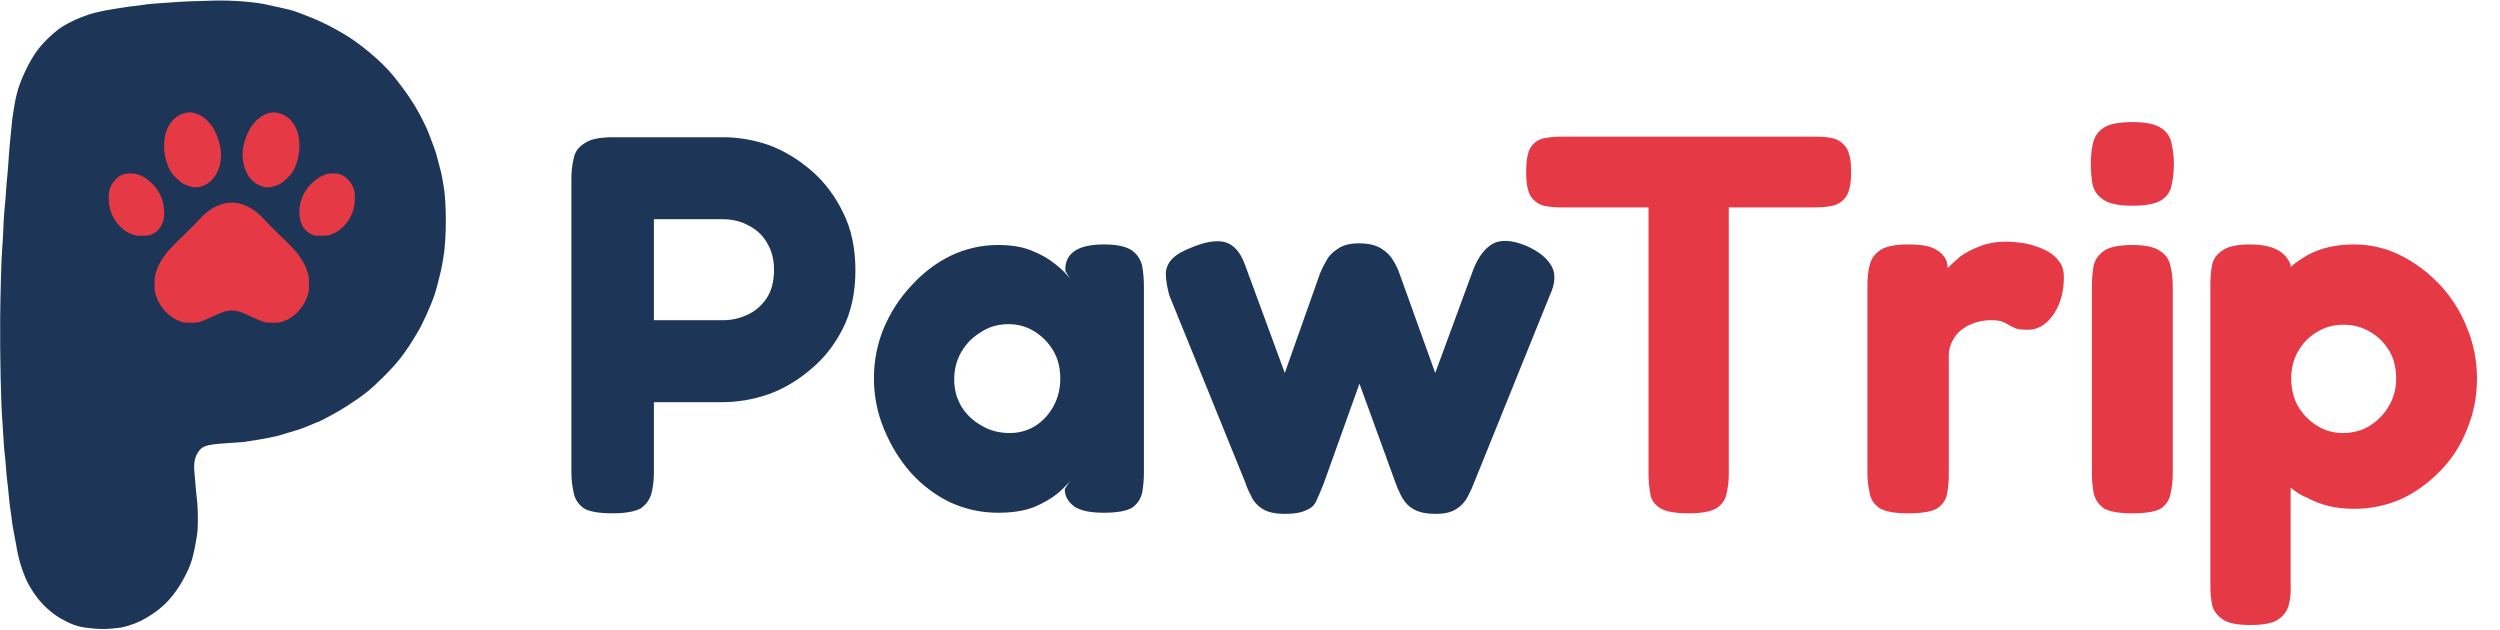
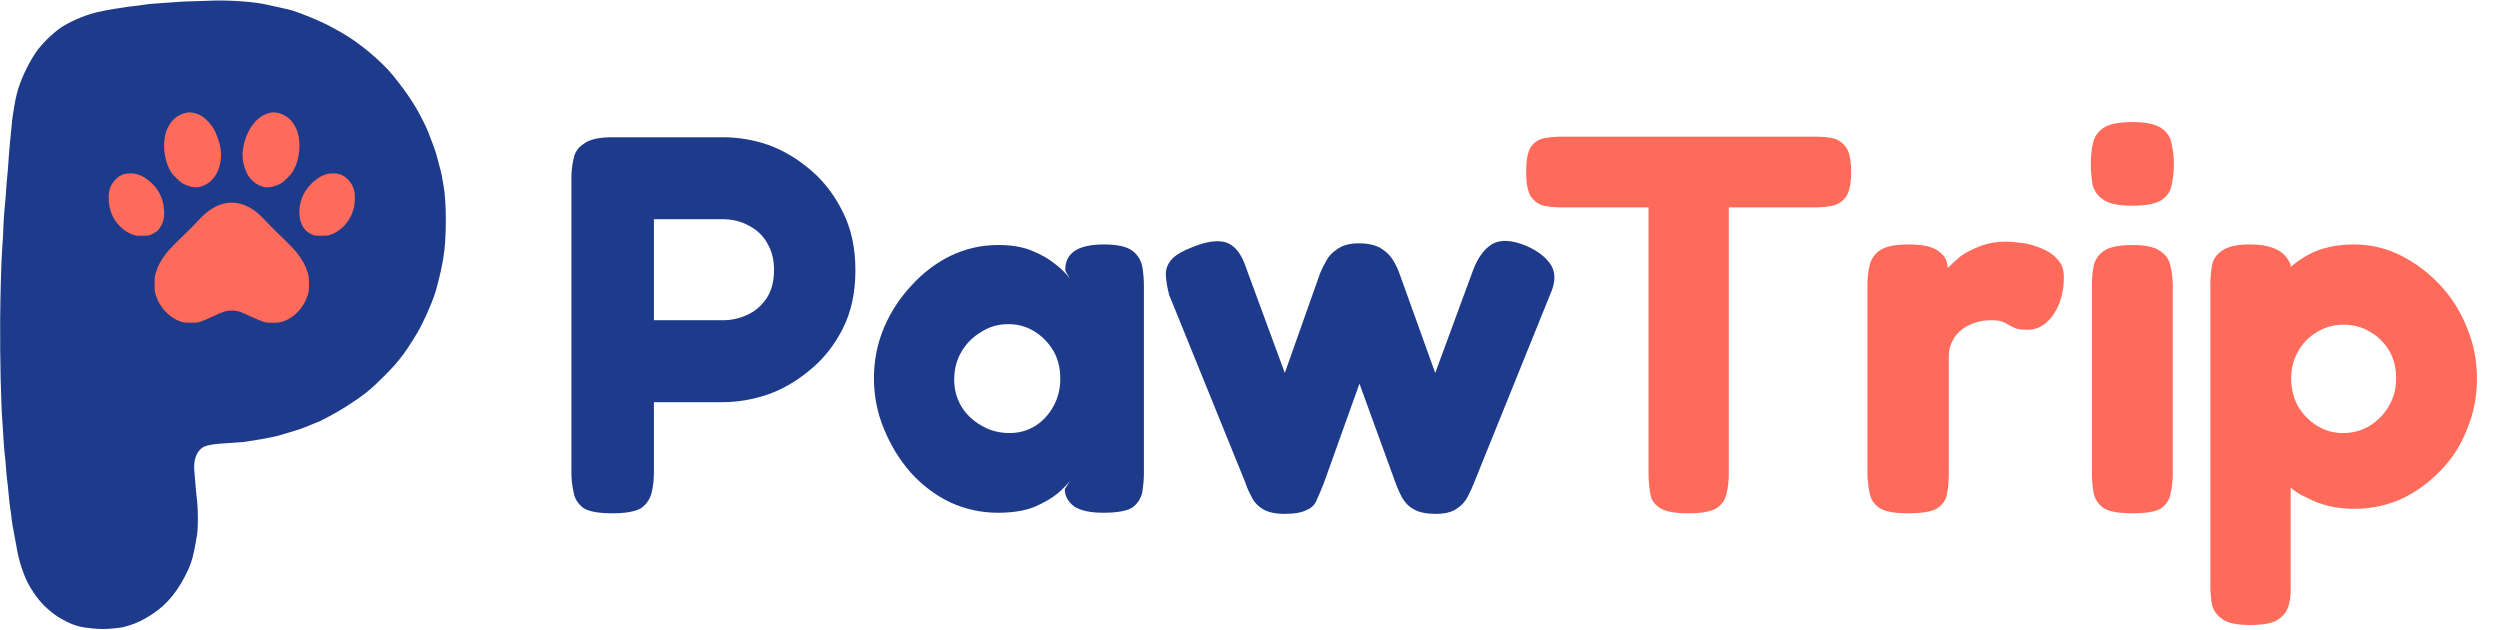
<svg xmlns="http://www.w3.org/2000/svg" viewBox="0 0 445.4 112.0" width="445" height="112">
  <g transform="scale(0.5)">
    <g transform="translate(-12.6,-14.7)">
-       <path d="M45.25,238.50 C41.31,238.13 39.20,237.55 36.12,235.99 C33.63,234.72 32.30,233.86 30.40,232.26 C27.41,229.76 25.33,227.21 23.01,223.23 C21.32,220.32 19.47,214.96 18.75,210.88 C18.56,209.81 18.26,208.18 18.08,207.25 C17.19,202.58 16.87,200.78 16.87,200.44 C16.87,200.23 16.76,199.33 16.63,198.44 C16.07,194.72 15.99,194.03 15.68,190.69 C15.51,188.76 15.26,186.43 15.12,185.50 C14.99,184.57 14.82,182.72 14.75,181.38 C14.67,180.04 14.47,177.88 14.30,176.57 C14.13,175.25 13.94,172.90 13.87,171.31 C13.80,169.73 13.63,167.06 13.49,165.38 C12.94,158.68 12.56,141.92 12.66,128.27 C12.73,119.41 13.08,106.82 13.37,103.43 C13.55,101.21 13.74,97.74 13.87,94.19 C13.94,92.47 14.13,89.77 14.30,88.19 C14.47,86.61 14.67,84.19 14.75,82.81 C14.82,81.44 15.02,78.99 15.19,77.38 C15.36,75.76 15.55,73.37 15.62,72.06 C15.70,70.76 15.78,69.55 15.81,69.38 C15.84,69.20 15.93,68.16 16.00,67.06 C16.08,65.96 16.27,63.94 16.43,62.56 C16.60,61.19 16.77,59.44 16.81,58.69 C16.86,57.93 17.00,56.69 17.13,55.94 C17.27,55.18 17.51,53.65 17.68,52.53 C17.85,51.41 18.02,50.45 18.05,50.40 C18.08,50.35 18.28,49.47 18.50,48.44 C19.52,43.66 23.24,35.85 26.36,31.94 C28.83,28.85 32.52,25.47 35.15,23.89 C38.91,21.62 43.97,19.60 47.88,18.81 C48.39,18.70 49.43,18.48 50.19,18.31 C50.94,18.15 52.58,17.87 53.81,17.69 C55.05,17.52 56.71,17.26 57.50,17.13 C58.29,16.99 59.61,16.82 60.44,16.75 C61.26,16.68 62.75,16.47 63.75,16.30 C64.80,16.12 66.56,15.94 67.94,15.86 C69.24,15.79 71.97,15.60 74.00,15.43 C77.39,15.15 80.60,15.02 89.12,14.80 C95.43,14.65 103.96,15.33 107.86,16.30 C108.52,16.47 109.57,16.70 110.19,16.81 C110.81,16.92 111.59,17.10 111.94,17.19 C112.28,17.29 113.27,17.51 114.12,17.69 C116.20,18.11 117.29,18.45 120.56,19.70 C125.07,21.43 129.24,23.33 131.81,24.82 C132.36,25.14 133.52,25.79 134.38,26.27 C140.45,29.66 148.77,36.62 152.83,41.72 C156.45,46.27 158.06,48.50 160.37,52.24 C161.89,54.68 164.53,59.86 165.19,61.66 C165.44,62.36 166.03,63.92 166.50,65.12 C167.59,67.92 167.98,69.13 168.75,72.12 C169.09,73.47 169.52,75.09 169.70,75.74 C169.87,76.39 170.10,77.49 170.20,78.18 C170.30,78.87 170.49,80.00 170.63,80.69 C171.76,86.44 171.73,100.19 170.57,106.44 C170.40,107.33 170.23,108.34 170.19,108.69 C170.02,109.97 168.30,116.99 167.67,118.94 C166.30,123.17 163.36,129.73 161.25,133.25 C156.91,140.49 154.56,143.56 149.34,148.76 C144.55,153.55 142.13,155.48 135.89,159.49 C132.79,161.48 126.04,165.12 125.43,165.12 C125.39,165.12 124.36,165.55 123.15,166.07 C120.61,167.16 119.04,167.70 115.62,168.69 C114.28,169.07 112.79,169.52 112.31,169.69 C111.27,170.04 106.42,171.02 104.31,171.31 C103.49,171.42 102.25,171.61 101.56,171.75 C99.76,172.09 99.53,172.12 97.25,172.25 C86.99,172.86 85.31,173.20 83.75,174.96 C82.16,176.77 81.54,179.29 81.86,182.62 C82.02,184.24 82.17,186.07 82.38,188.75 C82.46,189.75 82.60,191.13 82.69,191.81 C83.00,194.04 83.16,197.69 83.09,200.94 C83.02,203.84 82.98,204.27 82.51,207.00 C81.63,212.18 80.93,214.79 79.74,217.40 C76.43,224.66 72.51,229.61 67.31,233.12 C63.92,235.41 61.34,236.68 58.34,237.54 C56.04,238.21 56.16,238.19 53.13,238.50 C50.23,238.80 48.52,238.80 45.25,238.50Z" fill="#1D3557" />
-       <path d="M77.93,129.45 C75.03,128.79 71.97,126.59 70.11,123.82 C69.12,122.36 68.76,121.61 68.17,119.88 C67.69,118.44 67.69,118.44 67.70,115.81 C67.70,113.19 67.70,113.19 68.16,111.66 C68.83,109.42 69.83,107.54 71.63,105.12 C72.75,103.63 74.73,101.58 78.81,97.69 C80.10,96.45 81.95,94.58 82.90,93.53 C85.49,90.70 87.34,89.23 89.81,88.05 C93.28,86.39 97.10,86.39 100.56,88.05 C103.04,89.23 104.88,90.70 107.47,93.53 C108.43,94.58 110.27,96.45 111.57,97.69 C115.65,101.58 117.63,103.63 118.74,105.12 C120.54,107.54 121.54,109.42 122.22,111.66 C122.67,113.19 122.67,113.19 122.68,115.81 C122.69,118.44 122.69,118.44 122.20,119.88 C121.62,121.61 121.25,122.36 120.27,123.82 C118.77,126.05 116.57,127.88 114.17,128.87 C112.63,129.51 111.72,129.65 109.38,129.60 C107.36,129.55 107.28,129.54 105.94,129.07 C105.18,128.81 103.47,128.07 102.12,127.44 C98.27,125.61 97.13,125.25 95.19,125.25 C93.25,125.25 92.11,125.61 88.25,127.44 C86.91,128.07 85.19,128.81 84.44,129.07 C83.07,129.55 83.06,129.55 80.88,129.59 C79.37,129.61 78.45,129.56 77.93,129.45Z M60.28,98.31 C58.88,97.83 57.89,97.34 57.06,96.73 C53.27,93.90 51.36,90.05 51.33,85.19 C51.31,82.31 51.98,80.47 53.69,78.65 C55.23,77.01 56.74,76.38 59.10,76.38 C61.83,76.38 64.17,77.48 66.79,80.00 C69.06,82.17 70.50,85.00 70.93,88.12 C71.32,90.94 71.10,92.84 70.20,94.69 C69.37,96.37 68.64,97.11 67.04,97.91 C65.72,98.56 65.72,98.56 63.45,98.59 C61.31,98.62 61.14,98.61 60.28,98.31Z M124.47,98.44 C122.30,97.62 121.11,96.58 120.18,94.69 C118.78,91.84 119.00,87.38 120.70,83.96 C122.49,80.39 125.90,77.43 129.23,76.57 C130.20,76.32 132.34,76.31 133.31,76.57 C135.92,77.25 138.19,79.73 138.84,82.62 C139.12,83.83 139.11,86.40 138.83,87.95 C138.00,92.51 134.94,96.40 130.89,98.03 C129.56,98.56 129.56,98.56 127.25,98.59 C125.50,98.61 124.82,98.57 124.47,98.44Z M80.66,81.13 C79.49,80.82 78.42,80.38 77.53,79.86 C76.72,79.39 74.39,77.13 73.76,76.21 C70.87,71.97 70.20,64.63 72.32,60.26 C73.67,57.46 75.37,55.91 78.08,55.01 C79.45,54.55 80.40,54.51 81.77,54.86 C84.29,55.51 85.84,56.63 87.99,59.37 C89.21,60.93 90.49,64.05 91.06,66.89 C92.09,72.02 90.28,77.50 86.78,79.84 C84.73,81.21 82.60,81.66 80.66,81.13Z M106.94,81.29 C103.65,80.55 101.22,78.36 100.00,75.02 C98.68,71.43 98.71,68.04 100.08,64.00 C101.46,59.95 103.97,56.78 106.83,55.48 C108.89,54.55 110.50,54.41 112.29,55.01 C115.01,55.91 116.71,57.46 118.06,60.26 C120.17,64.63 119.51,71.97 116.61,76.21 C115.99,77.13 113.65,79.39 112.85,79.86 C110.93,80.98 108.35,81.61 106.94,81.29Z" fill="#E63946" />
+       <path d="M45.25,238.50 C41.31,238.13 39.20,237.55 36.12,235.99 C33.63,234.72 32.30,233.86 30.40,232.26 C27.41,229.76 25.33,227.21 23.01,223.23 C21.32,220.32 19.47,214.96 18.75,210.88 C18.56,209.81 18.26,208.18 18.08,207.25 C17.19,202.58 16.87,200.78 16.87,200.44 C16.87,200.23 16.76,199.33 16.63,198.44 C16.07,194.72 15.99,194.03 15.68,190.69 C15.51,188.76 15.26,186.43 15.12,185.50 C14.99,184.57 14.82,182.72 14.75,181.38 C14.67,180.04 14.47,177.88 14.30,176.57 C14.13,175.25 13.94,172.90 13.87,171.31 C13.80,169.73 13.63,167.06 13.49,165.38 C12.94,158.68 12.56,141.92 12.66,128.27 C12.73,119.41 13.08,106.82 13.37,103.43 C13.55,101.21 13.74,97.74 13.87,94.19 C13.94,92.47 14.13,89.77 14.30,88.19 C14.47,86.61 14.67,84.19 14.75,82.81 C14.82,81.44 15.02,78.99 15.19,77.38 C15.36,75.76 15.55,73.37 15.62,72.06 C15.70,70.76 15.78,69.55 15.81,69.38 C15.84,69.20 15.93,68.16 16.00,67.06 C16.08,65.96 16.27,63.94 16.43,62.56 C16.60,61.19 16.77,59.44 16.81,58.69 C16.86,57.93 17.00,56.69 17.13,55.94 C17.27,55.18 17.51,53.65 17.68,52.53 C17.85,51.41 18.02,50.45 18.05,50.40 C18.08,50.35 18.28,49.47 18.50,48.44 C19.52,43.66 23.24,35.85 26.36,31.94 C28.83,28.85 32.52,25.47 35.15,23.89 C38.91,21.62 43.97,19.60 47.88,18.81 C48.39,18.70 49.43,18.48 50.19,18.31 C50.94,18.15 52.58,17.87 53.81,17.69 C55.05,17.52 56.71,17.26 57.50,17.13 C58.29,16.99 59.61,16.82 60.44,16.75 C61.26,16.68 62.75,16.47 63.75,16.30 C64.80,16.12 66.56,15.94 67.94,15.86 C69.24,15.79 71.97,15.60 74.00,15.43 C77.39,15.15 80.60,15.02 89.12,14.80 C95.43,14.65 103.96,15.33 107.86,16.30 C108.52,16.47 109.57,16.70 110.19,16.81 C110.81,16.92 111.59,17.10 111.94,17.19 C112.28,17.29 113.27,17.51 114.12,17.69 C116.20,18.11 117.29,18.45 120.56,19.70 C125.07,21.43 129.24,23.33 131.81,24.82 C132.36,25.14 133.52,25.79 134.38,26.27 C140.45,29.66 148.77,36.62 152.83,41.72 C156.45,46.27 158.06,48.50 160.37,52.24 C161.89,54.68 164.53,59.86 165.19,61.66 C165.44,62.36 166.03,63.92 166.50,65.12 C167.59,67.92 167.98,69.13 168.75,72.12 C169.09,73.47 169.52,75.09 169.70,75.74 C169.87,76.39 170.10,77.49 170.20,78.18 C170.30,78.87 170.49,80.00 170.63,80.69 C171.76,86.44 171.73,100.19 170.57,106.44 C170.40,107.33 170.23,108.34 170.19,108.69 C170.02,109.97 168.30,116.99 167.67,118.94 C166.30,123.17 163.36,129.73 161.25,133.25 C156.91,140.49 154.56,143.56 149.34,148.76 C144.55,153.55 142.13,155.48 135.89,159.49 C132.79,161.48 126.04,165.12 125.43,165.12 C125.39,165.12 124.36,165.55 123.15,166.07 C120.61,167.16 119.04,167.70 115.62,168.69 C114.28,169.07 112.79,169.52 112.31,169.69 C111.27,170.04 106.42,171.02 104.31,171.31 C103.49,171.42 102.25,171.61 101.56,171.75 C99.76,172.09 99.53,172.12 97.25,172.25 C86.99,172.86 85.31,173.20 83.75,174.96 C82.16,176.77 81.54,179.29 81.86,182.62 C82.02,184.24 82.17,186.07 82.38,188.75 C82.46,189.75 82.60,191.13 82.69,191.81 C83.00,194.04 83.16,197.69 83.09,200.94 C83.02,203.84 82.98,204.27 82.51,207.00 C81.63,212.18 80.93,214.79 79.74,217.40 C76.43,224.66 72.51,229.61 67.31,233.12 C63.92,235.41 61.34,236.68 58.34,237.54 C56.04,238.21 56.16,238.19 53.13,238.50 C50.23,238.80 48.52,238.80 45.25,238.50Z" fill="#1E3A8A" />
+       <path d="M77.93,129.45 C75.03,128.79 71.97,126.59 70.11,123.82 C69.12,122.36 68.76,121.61 68.17,119.88 C67.69,118.44 67.69,118.44 67.70,115.81 C67.70,113.19 67.70,113.19 68.16,111.66 C68.83,109.42 69.83,107.54 71.63,105.12 C72.75,103.63 74.73,101.58 78.81,97.69 C80.10,96.45 81.95,94.58 82.90,93.53 C85.49,90.70 87.34,89.23 89.81,88.05 C93.28,86.39 97.10,86.39 100.56,88.05 C103.04,89.23 104.88,90.70 107.47,93.53 C108.43,94.58 110.27,96.45 111.57,97.69 C115.65,101.58 117.63,103.63 118.74,105.12 C120.54,107.54 121.54,109.42 122.22,111.66 C122.67,113.19 122.67,113.19 122.68,115.81 C122.69,118.44 122.69,118.44 122.20,119.88 C121.62,121.61 121.25,122.36 120.27,123.82 C118.77,126.05 116.57,127.88 114.17,128.87 C112.63,129.51 111.72,129.65 109.38,129.60 C107.36,129.55 107.28,129.54 105.94,129.07 C105.18,128.81 103.47,128.07 102.12,127.44 C98.27,125.61 97.13,125.25 95.19,125.25 C93.25,125.25 92.11,125.61 88.25,127.44 C86.91,128.07 85.19,128.81 84.44,129.07 C83.07,129.55 83.06,129.55 80.88,129.59 C79.37,129.61 78.45,129.56 77.93,129.45Z M60.28,98.31 C58.88,97.83 57.89,97.34 57.06,96.73 C53.27,93.90 51.36,90.05 51.33,85.19 C51.31,82.31 51.98,80.47 53.69,78.65 C55.23,77.01 56.74,76.38 59.10,76.38 C61.83,76.38 64.17,77.48 66.79,80.00 C69.06,82.17 70.50,85.00 70.93,88.12 C71.32,90.94 71.10,92.84 70.20,94.69 C69.37,96.37 68.64,97.11 67.04,97.91 C65.72,98.56 65.72,98.56 63.45,98.59 C61.31,98.62 61.14,98.61 60.28,98.31Z M124.47,98.44 C122.30,97.62 121.11,96.58 120.18,94.69 C118.78,91.84 119.00,87.38 120.70,83.96 C122.49,80.39 125.90,77.43 129.23,76.57 C130.20,76.32 132.34,76.31 133.31,76.57 C135.92,77.25 138.19,79.73 138.84,82.62 C139.12,83.83 139.11,86.40 138.83,87.95 C138.00,92.51 134.94,96.40 130.89,98.03 C129.56,98.56 129.56,98.56 127.25,98.59 C125.50,98.61 124.82,98.57 124.47,98.44Z M80.66,81.13 C79.49,80.82 78.42,80.38 77.53,79.86 C76.72,79.39 74.39,77.13 73.76,76.21 C70.87,71.97 70.20,64.63 72.32,60.26 C73.67,57.46 75.37,55.91 78.08,55.01 C79.45,54.55 80.40,54.51 81.77,54.86 C84.29,55.51 85.84,56.63 87.99,59.37 C89.21,60.93 90.49,64.05 91.06,66.89 C92.09,72.02 90.28,77.50 86.78,79.84 C84.73,81.21 82.60,81.66 80.66,81.13Z M106.94,81.29 C103.65,80.55 101.22,78.36 100.00,75.02 C98.68,71.43 98.71,68.04 100.08,64.00 C101.46,59.95 103.97,56.78 106.83,55.48 C108.89,54.55 110.50,54.41 112.29,55.01 C115.01,55.91 116.71,57.46 118.06,60.26 C120.17,64.63 119.51,71.97 116.61,76.21 C115.99,77.13 113.65,79.39 112.85,79.86 C110.93,80.98 108.35,81.61 106.94,81.29Z" fill="#FF6B5B" />
    </g>
  </g>
  <g transform="translate(97.4,90.6)">
-     <path d="M11.7 0.8Q8.1 0.8 6.6 -0.1Q5.1 -1.2 4.8 -2.9Q4.4 -4.7 4.4 -6.5V-58.9Q4.4 -60.7 4.8 -62.4Q5.1 -64.1 6.7 -65.1Q8.2 -66.2 11.8 -66.2H31.4Q35.5 -66.2 39.6 -64.8Q43.6 -63.3 47.1 -60.3Q50.6 -57.3 52.8 -52.8Q55.0 -48.4 55.0 -42.5Q55.0 -36.6 52.8 -32.2Q50.6 -27.8 47.1 -24.9Q43.6 -21.9 39.5 -20.4Q35.4 -19.0 31.3 -19.0H19.1V-6.4Q19.1 -4.6 18.7 -2.9Q18.3 -1.2 16.8 -0.1Q15.2 0.8 11.7 0.8ZM19.1 -33.6H31.4Q33.6 -33.6 35.6 -34.5Q37.7 -35.4 39.1 -37.4Q40.5 -39.4 40.5 -42.6Q40.5 -45.3 39.3 -47.3Q38.2 -49.3 36.1 -50.4Q34.0 -51.6 31.3 -51.6H19.1Z" fill="#1D3557" />
-     <path d="M99.2 0.7Q95.7 0.7 94.0 -0.4Q92.3 -1.7 92.3 -3.5L93.3 -5.1Q92.7 -4.2 91.1 -2.8Q89.4 -1.4 86.8 -0.3Q84.2 0.7 80.4 0.7Q76.0 0.7 72.0 -1.1Q68.0 -3.0 64.9 -6.4Q61.9 -9.8 60.1 -14.2Q58.3 -18.5 58.3 -23.3Q58.3 -28.0 60.1 -32.3Q61.9 -36.5 65.0 -39.8Q68.1 -43.2 72.0 -45.1Q76.0 -47.0 80.4 -47.0Q84.0 -47.0 86.4 -46.0Q88.9 -45.0 90.6 -43.6Q92.3 -42.3 93.2 -41.0L92.4 -42.4Q92.3 -44.7 94.0 -45.9Q95.7 -47.1 99.3 -47.1Q102.8 -47.1 104.3 -46.0Q105.7 -45.0 106.1 -43.2Q106.4 -41.5 106.4 -39.6V-6.5Q106.4 -4.7 106.1 -2.9Q105.7 -1.2 104.3 -0.2Q102.8 0.7 99.2 0.7ZM82.5 -13.5Q85.0 -13.5 87.1 -14.8Q89.1 -16.1 90.3 -18.3Q91.5 -20.5 91.5 -23.2Q91.5 -26.0 90.3 -28.1Q89.0 -30.3 86.9 -31.6Q84.8 -32.9 82.3 -32.9Q79.5 -32.9 77.4 -31.5Q75.2 -30.2 73.9 -28.0Q72.6 -25.8 72.6 -23.0Q72.6 -20.4 73.9 -18.2Q75.2 -16.1 77.5 -14.8Q79.7 -13.5 82.5 -13.5Z" fill="#1D3557" />
-     <path d="M131.5 0.9Q128.9 0.9 127.5 0.0Q126.1 -0.9 125.5 -2.3Q124.8 -3.6 124.5 -4.6L110.9 -38.1Q110.3 -40.4 110.3 -42.0Q110.4 -43.5 111.5 -44.6Q112.6 -45.7 115.0 -46.6Q118.6 -48.1 120.9 -47.5Q123.2 -46.8 124.4 -43.5L131.5 -24.2L137.8 -42.0Q138.2 -43.0 138.9 -44.2Q139.5 -45.4 140.9 -46.3Q142.3 -47.3 144.7 -47.3Q147.3 -47.3 148.8 -46.3Q150.2 -45.4 150.9 -44.1Q151.6 -42.9 151.9 -42.0L158.3 -24.2L165.0 -42.4Q166.3 -45.9 168.5 -47.2Q170.7 -48.4 174.4 -46.9Q177.7 -45.5 179.0 -43.3Q180.2 -41.2 178.7 -38.0L165.2 -4.6Q164.8 -3.5 164.1 -2.2Q163.4 -0.8 162.1 0.0Q160.8 0.9 158.4 0.9Q155.9 0.9 154.5 0.1Q153.2 -0.6 152.4 -2.0Q151.7 -3.3 151.2 -4.7L144.8 -22.3L138.5 -4.7Q137.8 -2.9 137.2 -1.6Q136.7 -0.3 135.4 0.2Q134.1 0.9 131.5 0.9Z" fill="#1D3557" />
-     <path d="M226.2 -66.3Q227.9 -66.3 229.2 -66.0Q230.5 -65.7 231.5 -64.4Q232.4 -63.1 232.4 -60.0Q232.4 -57.0 231.5 -55.6Q230.5 -54.3 229.1 -54.0Q227.7 -53.7 226.0 -53.7H210.6V-6.2Q210.6 -4.4 210.2 -2.7Q209.9 -1.1 208.4 -0.1Q206.9 0.8 203.4 0.8Q199.9 0.8 198.4 -0.1Q196.8 -1.1 196.6 -2.8Q196.3 -4.5 196.3 -6.3V-53.7H180.6Q179.1 -53.7 177.6 -54.0Q176.2 -54.4 175.3 -55.7Q174.5 -57.0 174.5 -60.0Q174.5 -63.1 175.3 -64.4Q176.2 -65.7 177.6 -66.0Q179.1 -66.3 180.6 -66.3Z" fill="#E63946" />
-     <path d="M242.5 0.8Q239.0 0.8 237.5 -0.1Q236.0 -1.1 235.7 -2.8Q235.3 -4.6 235.3 -6.4V-39.9Q235.3 -41.8 235.7 -43.4Q236.1 -45.1 237.6 -46.1Q239.1 -47.1 242.6 -47.1Q246.0 -47.1 247.5 -46.2Q249.0 -45.3 249.4 -44.1Q249.6 -43.4 249.6 -42.9Q250.5 -43.8 251.9 -45.0Q253.3 -46.0 255.4 -46.8Q257.4 -47.6 260.1 -47.6Q261.2 -47.6 262.5 -47.4Q263.8 -47.3 265.2 -46.8Q266.5 -46.4 267.7 -45.7Q268.8 -45.0 269.6 -43.9Q270.3 -42.9 270.3 -41.3Q270.3 -37.4 268.5 -34.7Q266.6 -31.9 263.9 -31.9Q262.2 -31.9 261.6 -32.2Q260.9 -32.5 260.4 -32.8Q260.0 -33.1 259.4 -33.3Q258.9 -33.6 257.3 -33.6Q255.9 -33.6 254.6 -33.2Q253.3 -32.8 252.2 -32.0Q251.1 -31.2 250.5 -30.0Q249.8 -28.8 249.8 -27.3V-6.2Q249.8 -4.4 249.5 -2.7Q249.2 -1.0 247.6 -0.0Q246.1 0.8 242.5 0.8Z" fill="#E63946" />
-     <path d="M282.5 0.8Q278.9 0.8 277.4 -0.1Q276.0 -1.1 275.6 -2.8Q275.3 -4.5 275.3 -6.3V-39.8Q275.3 -41.7 275.6 -43.3Q276.0 -45.0 277.5 -46.0Q279.0 -47.0 282.6 -47.0Q286.0 -47.0 287.5 -45.9Q289.0 -44.9 289.3 -43.2Q289.7 -41.6 289.7 -39.6V-6.2Q289.7 -4.4 289.3 -2.7Q289.0 -1.0 287.5 -0.0Q286.0 0.8 282.5 0.8ZM282.5 -54.0Q278.8 -54.0 277.3 -55.1Q275.8 -56.1 275.4 -57.8Q275.1 -59.6 275.1 -61.5Q275.1 -63.5 275.5 -65.2Q275.9 -66.9 277.4 -67.9Q278.9 -68.9 282.6 -68.9Q286.1 -68.9 287.7 -67.8Q289.2 -66.8 289.5 -65.0Q289.9 -63.3 289.9 -61.4Q289.9 -59.5 289.5 -57.7Q289.2 -56.0 287.7 -55.0Q286.1 -54.0 282.5 -54.0Z" fill="#E63946" />
-     <path d="M322.0 0.0Q317.3 0.0 313.8 -1.9Q312.0 -2.6 310.7 -3.8V13.6Q310.8 15.4 310.4 17.0Q310.0 18.7 308.5 19.7Q307.1 20.7 303.5 20.7Q300.0 20.7 298.6 19.7Q297.1 18.7 296.7 17.1Q296.4 15.5 296.4 13.7V-39.9Q296.4 -41.8 296.7 -43.4Q297.0 -45.0 298.5 -46.0Q300.0 -47.1 303.4 -47.1Q306.4 -47.1 308.2 -46.2Q309.9 -45.4 310.7 -43.5V-43.1Q312.1 -44.3 313.9 -45.3Q317.3 -47.1 322.0 -47.1Q326.3 -47.1 330.2 -45.2Q334.2 -43.2 337.3 -39.9Q340.4 -36.6 342.1 -32.3Q343.9 -28.0 343.9 -23.2Q343.9 -18.4 342.1 -14.1Q340.4 -9.8 337.3 -6.7Q334.2 -3.5 330.3 -1.7Q326.4 0.0 322.0 0.0ZM320.0 -13.5Q322.7 -13.5 324.8 -14.8Q326.9 -16.1 328.2 -18.3Q329.5 -20.5 329.5 -23.2Q329.5 -26.0 328.3 -28.1Q327.0 -30.3 324.9 -31.5Q322.8 -32.8 320.1 -32.8Q317.5 -32.8 315.4 -31.5Q313.2 -30.2 312.0 -28.0Q310.8 -25.9 310.8 -23.2Q310.8 -20.5 312.0 -18.3Q313.3 -16.1 315.4 -14.8Q317.5 -13.5 320.0 -13.5Z" fill="#E63946" />
+     <path d="M11.7 0.8Q8.1 0.8 6.6 -0.1Q5.1 -1.2 4.8 -2.9Q4.4 -4.7 4.4 -6.5V-58.9Q4.4 -60.7 4.8 -62.4Q5.1 -64.1 6.7 -65.1Q8.2 -66.2 11.8 -66.2H31.4Q35.5 -66.2 39.6 -64.8Q43.6 -63.3 47.1 -60.3Q50.6 -57.3 52.8 -52.8Q55.0 -48.4 55.0 -42.5Q55.0 -36.6 52.8 -32.2Q50.6 -27.8 47.1 -24.9Q43.6 -21.9 39.5 -20.4Q35.4 -19.0 31.3 -19.0H19.1V-6.4Q19.1 -4.6 18.7 -2.9Q18.3 -1.2 16.8 -0.1Q15.2 0.8 11.7 0.8ZM19.1 -33.6H31.4Q33.6 -33.6 35.6 -34.5Q37.7 -35.4 39.1 -37.4Q40.5 -39.4 40.5 -42.6Q40.5 -45.3 39.3 -47.3Q38.2 -49.3 36.1 -50.4Q34.0 -51.6 31.3 -51.6H19.1Z" fill="#1E3A8A" />
+     <path d="M99.2 0.7Q95.7 0.7 94.0 -0.4Q92.3 -1.7 92.3 -3.5L93.3 -5.1Q92.7 -4.2 91.1 -2.8Q89.4 -1.4 86.8 -0.3Q84.2 0.7 80.4 0.7Q76.0 0.7 72.0 -1.1Q68.0 -3.0 64.9 -6.4Q61.9 -9.8 60.1 -14.2Q58.3 -18.5 58.3 -23.3Q58.3 -28.0 60.1 -32.3Q61.9 -36.5 65.0 -39.8Q68.1 -43.2 72.0 -45.1Q76.0 -47.0 80.4 -47.0Q84.0 -47.0 86.4 -46.0Q88.9 -45.0 90.6 -43.6Q92.3 -42.3 93.2 -41.0L92.4 -42.4Q92.3 -44.7 94.0 -45.9Q95.7 -47.1 99.3 -47.1Q102.8 -47.1 104.3 -46.0Q105.7 -45.0 106.1 -43.2Q106.4 -41.5 106.4 -39.6V-6.5Q106.4 -4.7 106.1 -2.9Q105.7 -1.2 104.3 -0.2Q102.8 0.7 99.2 0.7ZM82.5 -13.5Q85.0 -13.5 87.1 -14.8Q89.1 -16.1 90.3 -18.3Q91.5 -20.5 91.5 -23.2Q91.5 -26.0 90.3 -28.1Q89.0 -30.3 86.9 -31.6Q84.8 -32.9 82.3 -32.9Q79.5 -32.9 77.4 -31.5Q75.2 -30.2 73.9 -28.0Q72.6 -25.8 72.6 -23.0Q72.6 -20.4 73.9 -18.2Q75.2 -16.1 77.5 -14.8Q79.7 -13.5 82.5 -13.5Z" fill="#1E3A8A" />
+     <path d="M131.5 0.9Q128.9 0.9 127.5 0.0Q126.1 -0.9 125.5 -2.3Q124.8 -3.6 124.5 -4.6L110.9 -38.1Q110.3 -40.4 110.3 -42.0Q110.4 -43.5 111.5 -44.6Q112.6 -45.7 115.0 -46.6Q118.6 -48.1 120.9 -47.5Q123.2 -46.8 124.4 -43.5L131.5 -24.2L137.8 -42.0Q138.2 -43.0 138.9 -44.2Q139.5 -45.4 140.9 -46.3Q142.3 -47.3 144.7 -47.3Q147.3 -47.3 148.8 -46.3Q150.2 -45.4 150.9 -44.1Q151.6 -42.9 151.9 -42.0L158.3 -24.2L165.0 -42.4Q166.3 -45.9 168.5 -47.2Q170.7 -48.4 174.4 -46.9Q177.7 -45.5 179.0 -43.3Q180.2 -41.2 178.7 -38.0L165.2 -4.6Q164.8 -3.5 164.1 -2.2Q163.4 -0.8 162.1 0.0Q160.8 0.9 158.4 0.9Q155.9 0.9 154.5 0.1Q153.2 -0.6 152.4 -2.0Q151.7 -3.3 151.2 -4.7L144.8 -22.3L138.5 -4.7Q137.8 -2.9 137.2 -1.6Q136.7 -0.3 135.4 0.2Q134.1 0.9 131.5 0.9Z" fill="#1E3A8A" />
+     <path d="M226.2 -66.3Q227.9 -66.3 229.2 -66.0Q230.5 -65.7 231.5 -64.4Q232.4 -63.1 232.4 -60.0Q232.4 -57.0 231.5 -55.6Q230.5 -54.3 229.1 -54.0Q227.7 -53.7 226.0 -53.7H210.6V-6.2Q210.6 -4.4 210.2 -2.7Q209.9 -1.1 208.4 -0.1Q206.9 0.8 203.4 0.8Q199.9 0.8 198.4 -0.1Q196.8 -1.1 196.6 -2.8Q196.3 -4.5 196.3 -6.3V-53.7H180.6Q179.1 -53.7 177.6 -54.0Q176.2 -54.4 175.3 -55.7Q174.5 -57.0 174.5 -60.0Q174.5 -63.1 175.3 -64.4Q176.2 -65.7 177.6 -66.0Q179.1 -66.3 180.6 -66.3Z" fill="#FF6B5B" />
+     <path d="M242.5 0.8Q239.0 0.8 237.5 -0.1Q236.0 -1.1 235.7 -2.8Q235.3 -4.6 235.3 -6.4V-39.9Q235.3 -41.8 235.7 -43.4Q236.1 -45.1 237.6 -46.1Q239.1 -47.1 242.6 -47.1Q246.0 -47.1 247.5 -46.2Q249.0 -45.3 249.4 -44.1Q249.6 -43.4 249.6 -42.9Q250.5 -43.8 251.9 -45.0Q253.3 -46.0 255.4 -46.8Q257.4 -47.6 260.1 -47.6Q261.2 -47.6 262.5 -47.4Q263.8 -47.3 265.2 -46.8Q266.5 -46.4 267.7 -45.7Q268.8 -45.0 269.6 -43.9Q270.3 -42.9 270.3 -41.3Q270.3 -37.4 268.5 -34.7Q266.6 -31.9 263.9 -31.9Q262.2 -31.9 261.6 -32.2Q260.9 -32.5 260.4 -32.8Q260.0 -33.1 259.4 -33.3Q258.9 -33.6 257.3 -33.6Q255.9 -33.6 254.6 -33.2Q253.3 -32.8 252.2 -32.0Q251.1 -31.2 250.5 -30.0Q249.8 -28.8 249.8 -27.3V-6.2Q249.8 -4.4 249.5 -2.7Q249.2 -1.0 247.6 -0.0Q246.1 0.8 242.5 0.8Z" fill="#FF6B5B" />
+     <path d="M282.5 0.8Q278.9 0.8 277.4 -0.1Q276.0 -1.1 275.6 -2.8Q275.3 -4.5 275.3 -6.3V-39.8Q275.3 -41.7 275.6 -43.3Q276.0 -45.0 277.5 -46.0Q279.0 -47.0 282.6 -47.0Q286.0 -47.0 287.5 -45.9Q289.0 -44.9 289.3 -43.2Q289.7 -41.6 289.7 -39.6V-6.2Q289.7 -4.4 289.3 -2.7Q289.0 -1.0 287.5 -0.0Q286.0 0.8 282.5 0.8ZM282.5 -54.0Q278.8 -54.0 277.3 -55.1Q275.8 -56.1 275.4 -57.8Q275.1 -59.6 275.1 -61.5Q275.1 -63.5 275.5 -65.2Q275.9 -66.9 277.4 -67.9Q278.9 -68.9 282.6 -68.9Q286.1 -68.9 287.7 -67.8Q289.2 -66.8 289.5 -65.0Q289.9 -63.3 289.9 -61.4Q289.9 -59.5 289.5 -57.7Q289.2 -56.0 287.7 -55.0Q286.1 -54.0 282.5 -54.0Z" fill="#FF6B5B" />
+     <path d="M322.0 0.0Q317.3 0.0 313.8 -1.9Q312.0 -2.6 310.7 -3.8V13.6Q310.8 15.4 310.4 17.0Q310.0 18.7 308.5 19.7Q307.1 20.7 303.5 20.7Q300.0 20.7 298.6 19.7Q297.1 18.7 296.7 17.1Q296.4 15.5 296.4 13.7V-39.9Q296.4 -41.8 296.7 -43.4Q297.0 -45.0 298.5 -46.0Q300.0 -47.1 303.4 -47.1Q306.4 -47.1 308.2 -46.2Q309.9 -45.4 310.7 -43.5V-43.1Q312.1 -44.3 313.9 -45.3Q317.3 -47.1 322.0 -47.1Q326.3 -47.1 330.2 -45.2Q334.2 -43.2 337.3 -39.9Q340.4 -36.6 342.1 -32.3Q343.9 -28.0 343.9 -23.2Q343.9 -18.4 342.1 -14.1Q340.4 -9.8 337.3 -6.7Q334.2 -3.5 330.3 -1.7Q326.4 0.0 322.0 0.0ZM320.0 -13.5Q322.7 -13.5 324.8 -14.8Q326.9 -16.1 328.2 -18.3Q329.5 -20.5 329.5 -23.2Q329.5 -26.0 328.3 -28.1Q327.0 -30.3 324.9 -31.5Q322.8 -32.8 320.1 -32.8Q317.5 -32.8 315.4 -31.5Q313.2 -30.2 312.0 -28.0Q310.8 -25.9 310.8 -23.2Q310.8 -20.5 312.0 -18.3Q313.3 -16.1 315.4 -14.8Q317.5 -13.5 320.0 -13.5Z" fill="#FF6B5B" />
  </g>
</svg>
